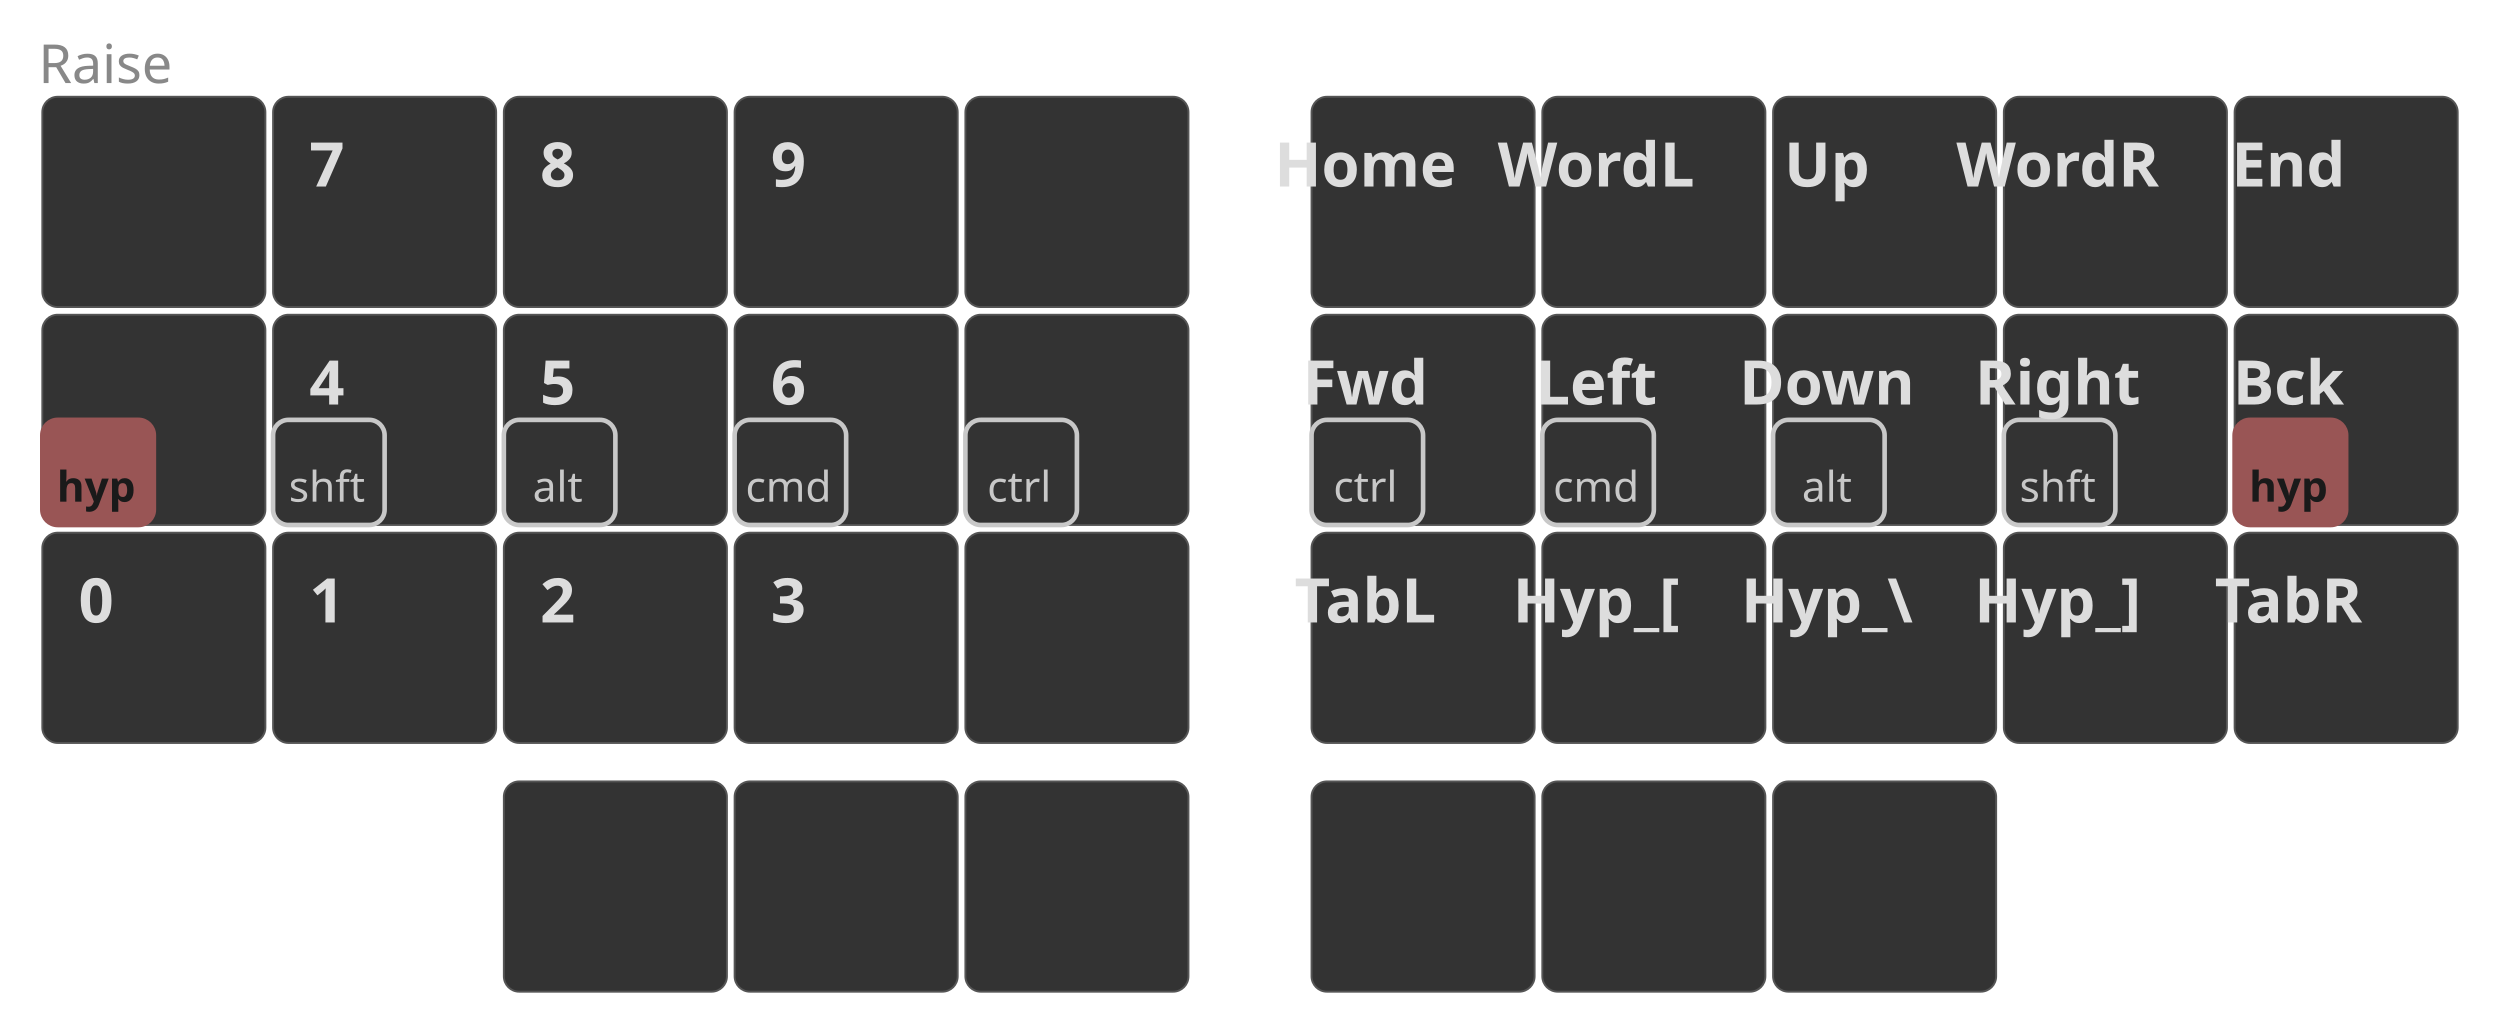
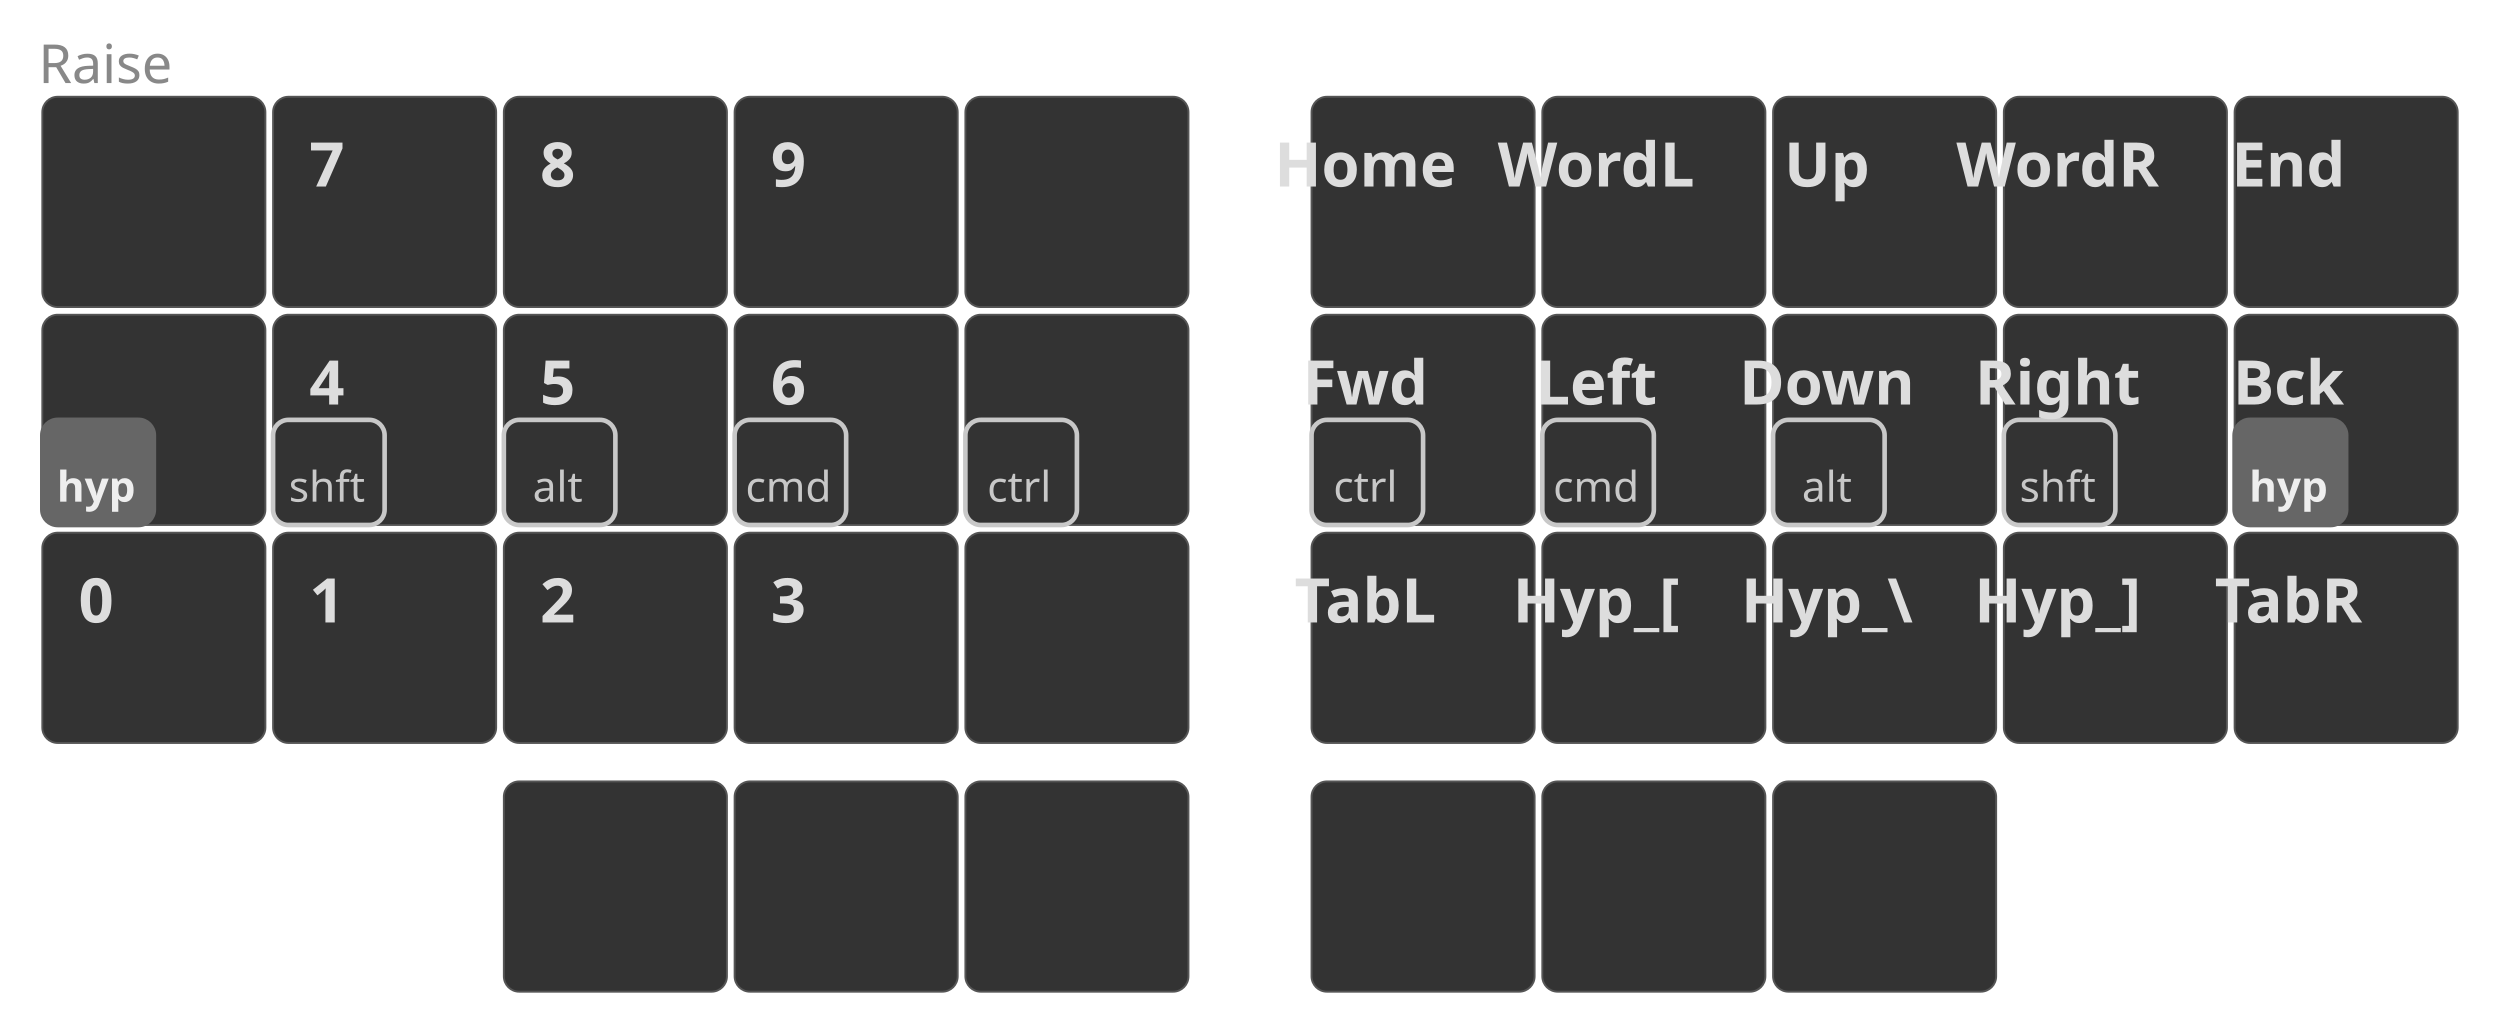
<svg xmlns="http://www.w3.org/2000/svg" class="keymap" width="650" height="267" viewBox="-10 -24 650.0 266.68">
  <style>svg.keymap { background: #1e1e2e; font-family: sans-serif; }
    rect.keycap { fill: #333333; stroke: #555555; stroke-width: 0.5px; }
    text { fill: #c8c8c8; text-anchor: middle; dominant-baseline: central; }
    text.base { font-size: 16px; font-weight: 600; fill: #dddddd; }
    text.hold { font-size: 11px; }
    text.sym { font-size: 13px; fill: #9999ff; }
    text.num { font-size: 13px; fill: #ee9944; }
    text.sticky { font-size: 12px; font-weight: 600; }
    use.glyph { fill: none; stroke: #c8c8c8; stroke-width: 2.5px;
                stroke-linecap: round; stroke-linejoin: round; }
    use.glyph.sym { stroke: #9999ff; }
    use.glyph.num { stroke: #ee9944; }
    rect.hold-box { stroke-width: 1.2px; }
    rect.hold-box.tap-preferred.mod { fill: none; stroke: #c8c8c8; }
    rect.hold-box.tap-preferred.sym { fill: none; stroke: #9999ff; }
    rect.hold-box.tap-preferred.nav { fill: none; stroke: #ee9944; }
-     rect.hold-box.tap-preferred.fun { fill: none; stroke: #ee7777; }
    rect.hold-box.hold-preferred.mod { fill: #666666; stroke: #666666; }
    rect.hold-box.hold-preferred.sym { fill: #6666bb; stroke: #6666bb; }
    rect.hold-box.hold-preferred.nav { fill: #aa7755; stroke: #aa7755; }
-     rect.hold-box.hold-preferred.fun { fill: #995555; stroke: #995555; }
    rect.hold-box.sticky.mod { fill: #666666; stroke: #666666; }
    rect.hold-box.sticky.sym { fill: #6666bb; stroke: #6666bb; }
    rect.hold-box.sticky.nav { fill: #aa7755; stroke: #aa7755; }
-     rect.hold-box.sticky.fun { fill: #995555; stroke: #995555; }
    text.hold.hold-preferred.mod, text.sticky.mod { fill: #eeeeee; font-weight: 700; }
    text.hold.hold-preferred.sym, text.sticky.sym,
-     text.hold.hold-preferred.nav, text.sticky.nav,
-     text.hold.hold-preferred.fun, text.sticky.fun { fill: #1a1a1a; font-weight: 700; }
+     text.hold.hold-preferred.nav, text.sticky.nav { fill: #1a1a1a; font-weight: 700; }
    text.hold.tap-preferred { fill: #c8c8c8; }
    text.title { font-size: 14px; fill: #888888; text-anchor: start; }</style>
  <defs>
    <path id="glyph_backspace" class="symbol" transform="scale(0.4) translate(-24,-30)" d="M22,19l10,10 M22,29l10-10 M6,24l10,13h26v-26h-26z" />
    <path id="glyph_return" class="symbol" transform="scale(0.4) translate(-24,-30)" d="M42,13V27H6 m8-8l-8,8l8,8" />
    <path id="glyph_space" class="symbol" transform="scale(0.4) translate(-24,-30)" d="M42,24V32H6V24" />
    <path id="glyph_escape" class="symbol" transform="scale(0.4) translate(-24,-30)" d="M24,24l-18-18 m0,10v-10h10 M24,6A18,18,0,1,1,6,24" />
    <path id="glyph_up" class="symbol" transform="scale(0.4) translate(-24,-30)" d="M24,42v-36 m-8,6l8-8l8,8" />
    <path id="glyph_down" class="symbol" transform="scale(0.4) translate(-24,-30)" d="M24,6v36 m-8,-6l8,8l8-8" />
    <path id="glyph_left" class="symbol" transform="scale(0.4) translate(-24,-30)" d="M42,24h-36 m6-8l-8,8l8,8" />
    <path id="glyph_right" class="symbol" transform="scale(0.4) translate(-24,-30)" d="M6,24h36 m-6-8l8,8l-8,8" />
    <path id="glyph_tab" class="symbol" transform="scale(0.4) translate(-24,-30)" d="M6,24h27 m-6-8l8,8l-8,8 M42,12V36" />
    <path id="glyph_btab" class="symbol" transform="scale(0.4) translate(-24,-30)" d="M42,24h-27 m6-8l-8,8l8,8 M6,12V36" />
    <path id="glyph_home" class="symbol" transform="scale(0.4) translate(-24,-30)" d="M42,42l-28-28 m0,10v-10h10 m8-8h-26v26" />
    <path id="glyph_end" class="symbol" transform="scale(0.4) translate(-24,-30)" d="M6,6l28,28 m0-10v10h-10 m-8,8h26v-26" />
  </defs>
  <text class="title" x="0" y="-8">Raise</text>
  <g transform="translate(0.00,0.00)">
    <rect class="keycap" x="1.0" y="1.0" width="58.0" height="54.67" rx="4.0" ry="4.0" />
  </g>
  <g transform="translate(60.00,0.00)">
    <rect class="keycap" x="1.0" y="1.0" width="58.0" height="54.67" rx="4.0" ry="4.0" />
    <text class="base" x="15.0" y="18.134">7</text>
  </g>
  <g transform="translate(120.00,0.00)">
    <rect class="keycap" x="1.0" y="1.0" width="58.0" height="54.67" rx="4.0" ry="4.0" />
    <text class="base" x="15.0" y="18.134">8</text>
  </g>
  <g transform="translate(180.00,0.00)">
    <rect class="keycap" x="1.0" y="1.0" width="58.0" height="54.67" rx="4.0" ry="4.0" />
    <text class="base" x="15.0" y="18.134">9</text>
  </g>
  <g transform="translate(240.00,0.00)">
    <rect class="keycap" x="1.0" y="1.0" width="58.0" height="54.67" rx="4.0" ry="4.0" />
  </g>
  <g transform="translate(330.00,0.00)">
    <rect class="keycap" x="1.0" y="1.0" width="58.0" height="54.67" rx="4.0" ry="4.0" />
    <text class="base" x="15.0" y="18.134">Home</text>
  </g>
  <g transform="translate(390.00,0.00)">
    <rect class="keycap" x="1.0" y="1.0" width="58.0" height="54.67" rx="4.0" ry="4.0" />
    <text class="base" x="15.0" y="18.134">WordL</text>
  </g>
  <g transform="translate(450.00,0.00)">
    <rect class="keycap" x="1.0" y="1.0" width="58.0" height="54.67" rx="4.0" ry="4.0" />
    <text class="base" x="15.0" y="18.134">Up</text>
  </g>
  <g transform="translate(510.00,0.00)">
    <rect class="keycap" x="1.0" y="1.0" width="58.0" height="54.67" rx="4.0" ry="4.0" />
    <text class="base" x="15.0" y="18.134">WordR</text>
  </g>
  <g transform="translate(570.00,0.00)">
    <rect class="keycap" x="1.0" y="1.0" width="58.0" height="54.67" rx="4.0" ry="4.0" />
    <text class="base" x="15.0" y="18.134">End</text>
  </g>
  <g transform="translate(0.00,56.67)">
    <rect class="keycap" x="1.0" y="1.0" width="58.0" height="54.67" rx="4.0" ry="4.0" />
-     <rect class="hold-box hold-preferred fun" x="1.0" y="28.335" width="29.0" height="27.335" rx="4.0" ry="4.0" />
-     <text class="hold hold-preferred fun" x="15.0" y="45.336">hyp</text>
+     <rect class="hold-box hold-preferred mod" x="1.0" y="28.335" width="29.0" height="27.335" rx="4.0" ry="4.0" />
+     <text class="hold hold-preferred mod" x="15.0" y="45.336">hyp</text>
  </g>
  <g transform="translate(60.00,56.67)">
    <rect class="keycap" x="1.0" y="1.0" width="58.0" height="54.67" rx="4.0" ry="4.0" />
    <rect class="hold-box tap-preferred mod" x="1.0" y="28.335" width="29.0" height="27.335" rx="4.0" ry="4.0" />
    <text class="base" x="15.0" y="18.134">4</text>
    <text class="hold tap-preferred mod" x="15.0" y="45.336">shft</text>
  </g>
  <g transform="translate(120.00,56.67)">
    <rect class="keycap" x="1.0" y="1.0" width="58.0" height="54.67" rx="4.0" ry="4.0" />
    <rect class="hold-box tap-preferred mod" x="1.0" y="28.335" width="29.0" height="27.335" rx="4.0" ry="4.0" />
    <text class="base" x="15.0" y="18.134">5</text>
    <text class="hold tap-preferred mod" x="15.0" y="45.336">alt</text>
  </g>
  <g transform="translate(180.00,56.67)">
    <rect class="keycap" x="1.0" y="1.0" width="58.0" height="54.67" rx="4.0" ry="4.0" />
    <rect class="hold-box tap-preferred mod" x="1.0" y="28.335" width="29.0" height="27.335" rx="4.0" ry="4.0" />
    <text class="base" x="15.0" y="18.134">6</text>
    <text class="hold tap-preferred mod" x="15.0" y="45.336">cmd</text>
  </g>
  <g transform="translate(240.00,56.67)">
    <rect class="keycap" x="1.0" y="1.0" width="58.0" height="54.67" rx="4.0" ry="4.0" />
    <rect class="hold-box tap-preferred mod" x="1.0" y="28.335" width="29.0" height="27.335" rx="4.0" ry="4.0" />
    <text class="hold tap-preferred mod" x="15.0" y="45.336">ctrl</text>
  </g>
  <g transform="translate(330.00,56.67)">
    <rect class="keycap" x="1.0" y="1.0" width="58.0" height="54.67" rx="4.0" ry="4.0" />
    <rect class="hold-box tap-preferred mod" x="1.0" y="28.335" width="29.0" height="27.335" rx="4.0" ry="4.0" />
    <text class="base" x="15.0" y="18.134">Fwd</text>
    <text class="hold tap-preferred mod" x="15.0" y="45.336">ctrl</text>
  </g>
  <g transform="translate(390.00,56.67)">
    <rect class="keycap" x="1.0" y="1.0" width="58.0" height="54.67" rx="4.0" ry="4.0" />
    <rect class="hold-box tap-preferred mod" x="1.0" y="28.335" width="29.0" height="27.335" rx="4.0" ry="4.0" />
    <text class="base" x="15.0" y="18.134">Left</text>
    <text class="hold tap-preferred mod" x="15.0" y="45.336">cmd</text>
  </g>
  <g transform="translate(450.00,56.67)">
    <rect class="keycap" x="1.0" y="1.0" width="58.0" height="54.67" rx="4.0" ry="4.0" />
    <rect class="hold-box tap-preferred mod" x="1.0" y="28.335" width="29.0" height="27.335" rx="4.0" ry="4.0" />
    <text class="base" x="15.0" y="18.134">Down</text>
    <text class="hold tap-preferred mod" x="15.0" y="45.336">alt</text>
  </g>
  <g transform="translate(510.00,56.67)">
    <rect class="keycap" x="1.0" y="1.0" width="58.0" height="54.67" rx="4.0" ry="4.0" />
    <rect class="hold-box tap-preferred mod" x="1.0" y="28.335" width="29.0" height="27.335" rx="4.0" ry="4.0" />
    <text class="base" x="15.0" y="18.134">Right</text>
    <text class="hold tap-preferred mod" x="15.0" y="45.336">shft</text>
  </g>
  <g transform="translate(570.00,56.67)">
    <rect class="keycap" x="1.0" y="1.0" width="58.0" height="54.67" rx="4.0" ry="4.0" />
-     <rect class="hold-box hold-preferred fun" x="1.0" y="28.335" width="29.0" height="27.335" rx="4.0" ry="4.0" />
+     <rect class="hold-box hold-preferred mod" x="1.0" y="28.335" width="29.0" height="27.335" rx="4.0" ry="4.0" />
    <text class="base" x="15.0" y="18.134">Bck</text>
-     <text class="hold hold-preferred fun" x="15.0" y="45.336">hyp</text>
+     <text class="hold hold-preferred mod" x="15.0" y="45.336">hyp</text>
  </g>
  <g transform="translate(0.00,113.34)">
    <rect class="keycap" x="1.0" y="1.0" width="58.0" height="54.67" rx="4.0" ry="4.0" />
    <text class="base" x="15.0" y="18.134">0</text>
  </g>
  <g transform="translate(60.00,113.34)">
    <rect class="keycap" x="1.0" y="1.0" width="58.0" height="54.67" rx="4.0" ry="4.0" />
    <text class="base" x="15.0" y="18.134">1</text>
  </g>
  <g transform="translate(120.00,113.34)">
    <rect class="keycap" x="1.0" y="1.0" width="58.0" height="54.67" rx="4.0" ry="4.0" />
    <text class="base" x="15.0" y="18.134">2</text>
  </g>
  <g transform="translate(180.00,113.34)">
    <rect class="keycap" x="1.0" y="1.0" width="58.0" height="54.67" rx="4.0" ry="4.0" />
    <text class="base" x="15.0" y="18.134">3</text>
  </g>
  <g transform="translate(240.00,113.34)">
    <rect class="keycap" x="1.0" y="1.0" width="58.0" height="54.67" rx="4.0" ry="4.0" />
  </g>
  <g transform="translate(330.00,113.34)">
    <rect class="keycap" x="1.0" y="1.0" width="58.0" height="54.67" rx="4.0" ry="4.0" />
    <text class="base" x="15.0" y="18.134">TabL</text>
  </g>
  <g transform="translate(390.00,113.34)">
    <rect class="keycap" x="1.0" y="1.0" width="58.0" height="54.67" rx="4.0" ry="4.0" />
    <text class="base" x="15.0" y="18.134">Hyp_[</text>
  </g>
  <g transform="translate(450.00,113.34)">
    <rect class="keycap" x="1.0" y="1.0" width="58.0" height="54.67" rx="4.0" ry="4.0" />
    <text class="base" x="15.0" y="18.134">Hyp_\</text>
  </g>
  <g transform="translate(510.00,113.34)">
    <rect class="keycap" x="1.0" y="1.0" width="58.0" height="54.67" rx="4.0" ry="4.0" />
    <text class="base" x="15.0" y="18.134">Hyp_]</text>
  </g>
  <g transform="translate(570.00,113.34)">
    <rect class="keycap" x="1.0" y="1.0" width="58.0" height="54.67" rx="4.0" ry="4.0" />
    <text class="base" x="15.0" y="18.134">TabR</text>
  </g>
  <g transform="translate(120.00,178.01)">
    <rect class="keycap" x="1.0" y="1.0" width="58.0" height="54.67" rx="4.0" ry="4.0" />
  </g>
  <g transform="translate(180.00,178.01)">
    <rect class="keycap" x="1.0" y="1.0" width="58.0" height="54.67" rx="4.0" ry="4.0" />
  </g>
  <g transform="translate(240.00,178.01)">
    <rect class="keycap" x="1.0" y="1.0" width="58.0" height="54.67" rx="4.0" ry="4.0" />
  </g>
  <g transform="translate(330.00,178.01)">
    <rect class="keycap" x="1.0" y="1.0" width="58.0" height="54.67" rx="4.0" ry="4.0" />
  </g>
  <g transform="translate(390.00,178.01)">
    <rect class="keycap" x="1.0" y="1.0" width="58.0" height="54.67" rx="4.0" ry="4.0" />
  </g>
  <g transform="translate(450.00,178.01)">
    <rect class="keycap" x="1.0" y="1.0" width="58.0" height="54.67" rx="4.0" ry="4.0" />
  </g>
</svg>
